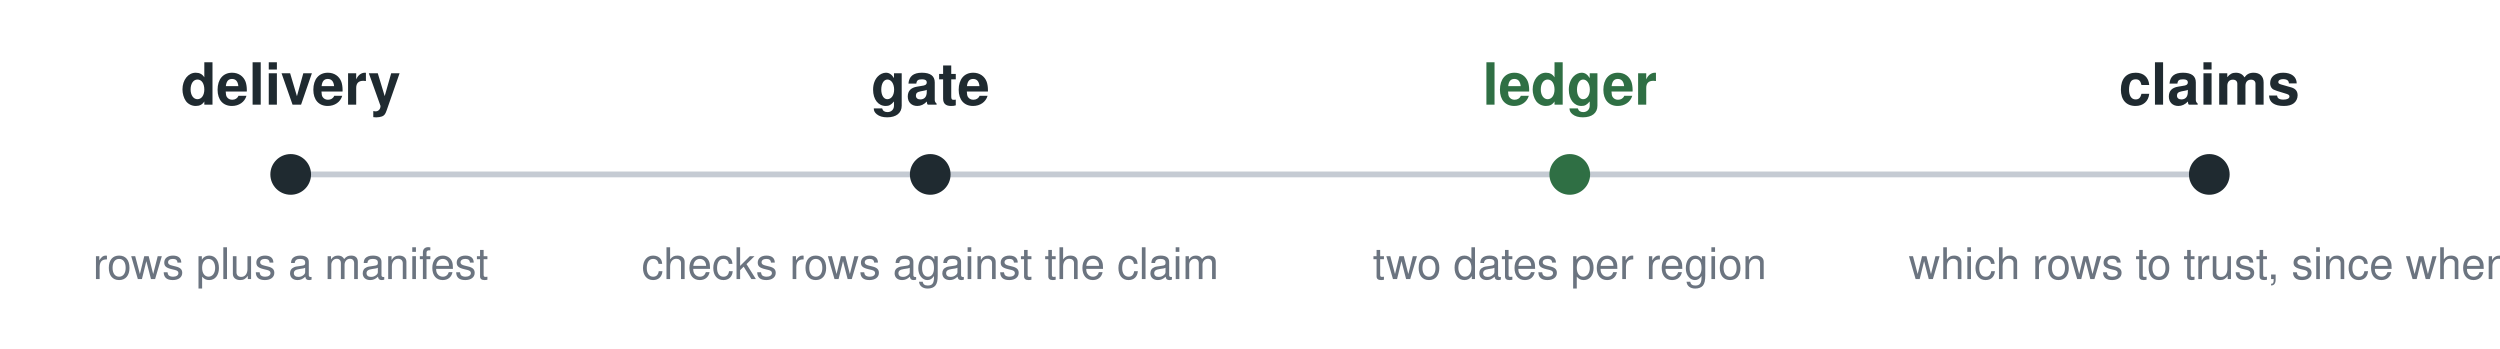
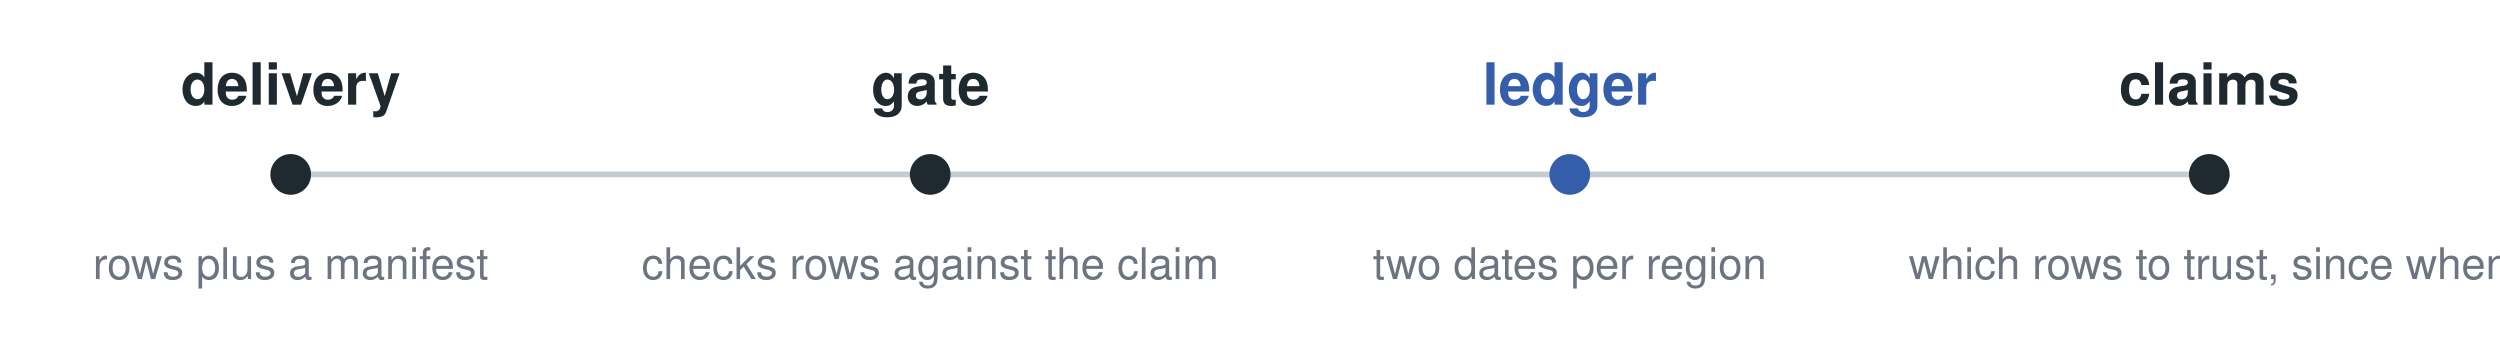
<svg xmlns="http://www.w3.org/2000/svg" width="860" height="120" viewBox="0 0 860 120" role="img" aria-label="delivery, gate, ledger, claims">
  <line x1="100" y1="60" x2="760" y2="60" stroke="#c5cbd3" stroke-width="2" />
  <circle cx="100" cy="60" r="7" fill="#1f2a30" />
  <text x="100" y="36" text-anchor="middle" font-family="-apple-system, 'Segoe UI', Helvetica, Arial, sans-serif" font-size="20" font-weight="600" fill="#1f2a30">delivery</text>
  <text x="100" y="96" text-anchor="middle" font-family="-apple-system, 'Segoe UI', Helvetica, Arial, sans-serif" font-size="15" fill="#6b7480">rows plus a manifest</text>
  <circle cx="320" cy="60" r="7" fill="#1f2a30" />
  <text x="320" y="36" text-anchor="middle" font-family="-apple-system, 'Segoe UI', Helvetica, Arial, sans-serif" font-size="20" font-weight="600" fill="#1f2a30">gate</text>
  <text x="320" y="96" text-anchor="middle" font-family="-apple-system, 'Segoe UI', Helvetica, Arial, sans-serif" font-size="15" fill="#6b7480">checks rows against the claim</text>
-   <circle cx="540" cy="60" r="7" fill="#2f6f44" />
-   <text x="540" y="36" text-anchor="middle" font-family="-apple-system, 'Segoe UI', Helvetica, Arial, sans-serif" font-size="20" font-weight="600" fill="#2f6f44">ledger</text>
+   <circle cx="540" cy="60" r="7" fill="#355eaa" />
+   <text x="540" y="36" text-anchor="middle" font-family="-apple-system, 'Segoe UI', Helvetica, Arial, sans-serif" font-size="20" font-weight="600" fill="#355eaa">ledger</text>
  <text x="540" y="96" text-anchor="middle" font-family="-apple-system, 'Segoe UI', Helvetica, Arial, sans-serif" font-size="15" fill="#6b7480">two dates per region</text>
  <circle cx="760" cy="60" r="7" fill="#1f2a30" />
  <text x="760" y="36" text-anchor="middle" font-family="-apple-system, 'Segoe UI', Helvetica, Arial, sans-serif" font-size="20" font-weight="600" fill="#1f2a30">claims</text>
  <text x="760" y="96" text-anchor="middle" font-family="-apple-system, 'Segoe UI', Helvetica, Arial, sans-serif" font-size="15" fill="#6b7480">which rows to trust, since when</text>
</svg>
